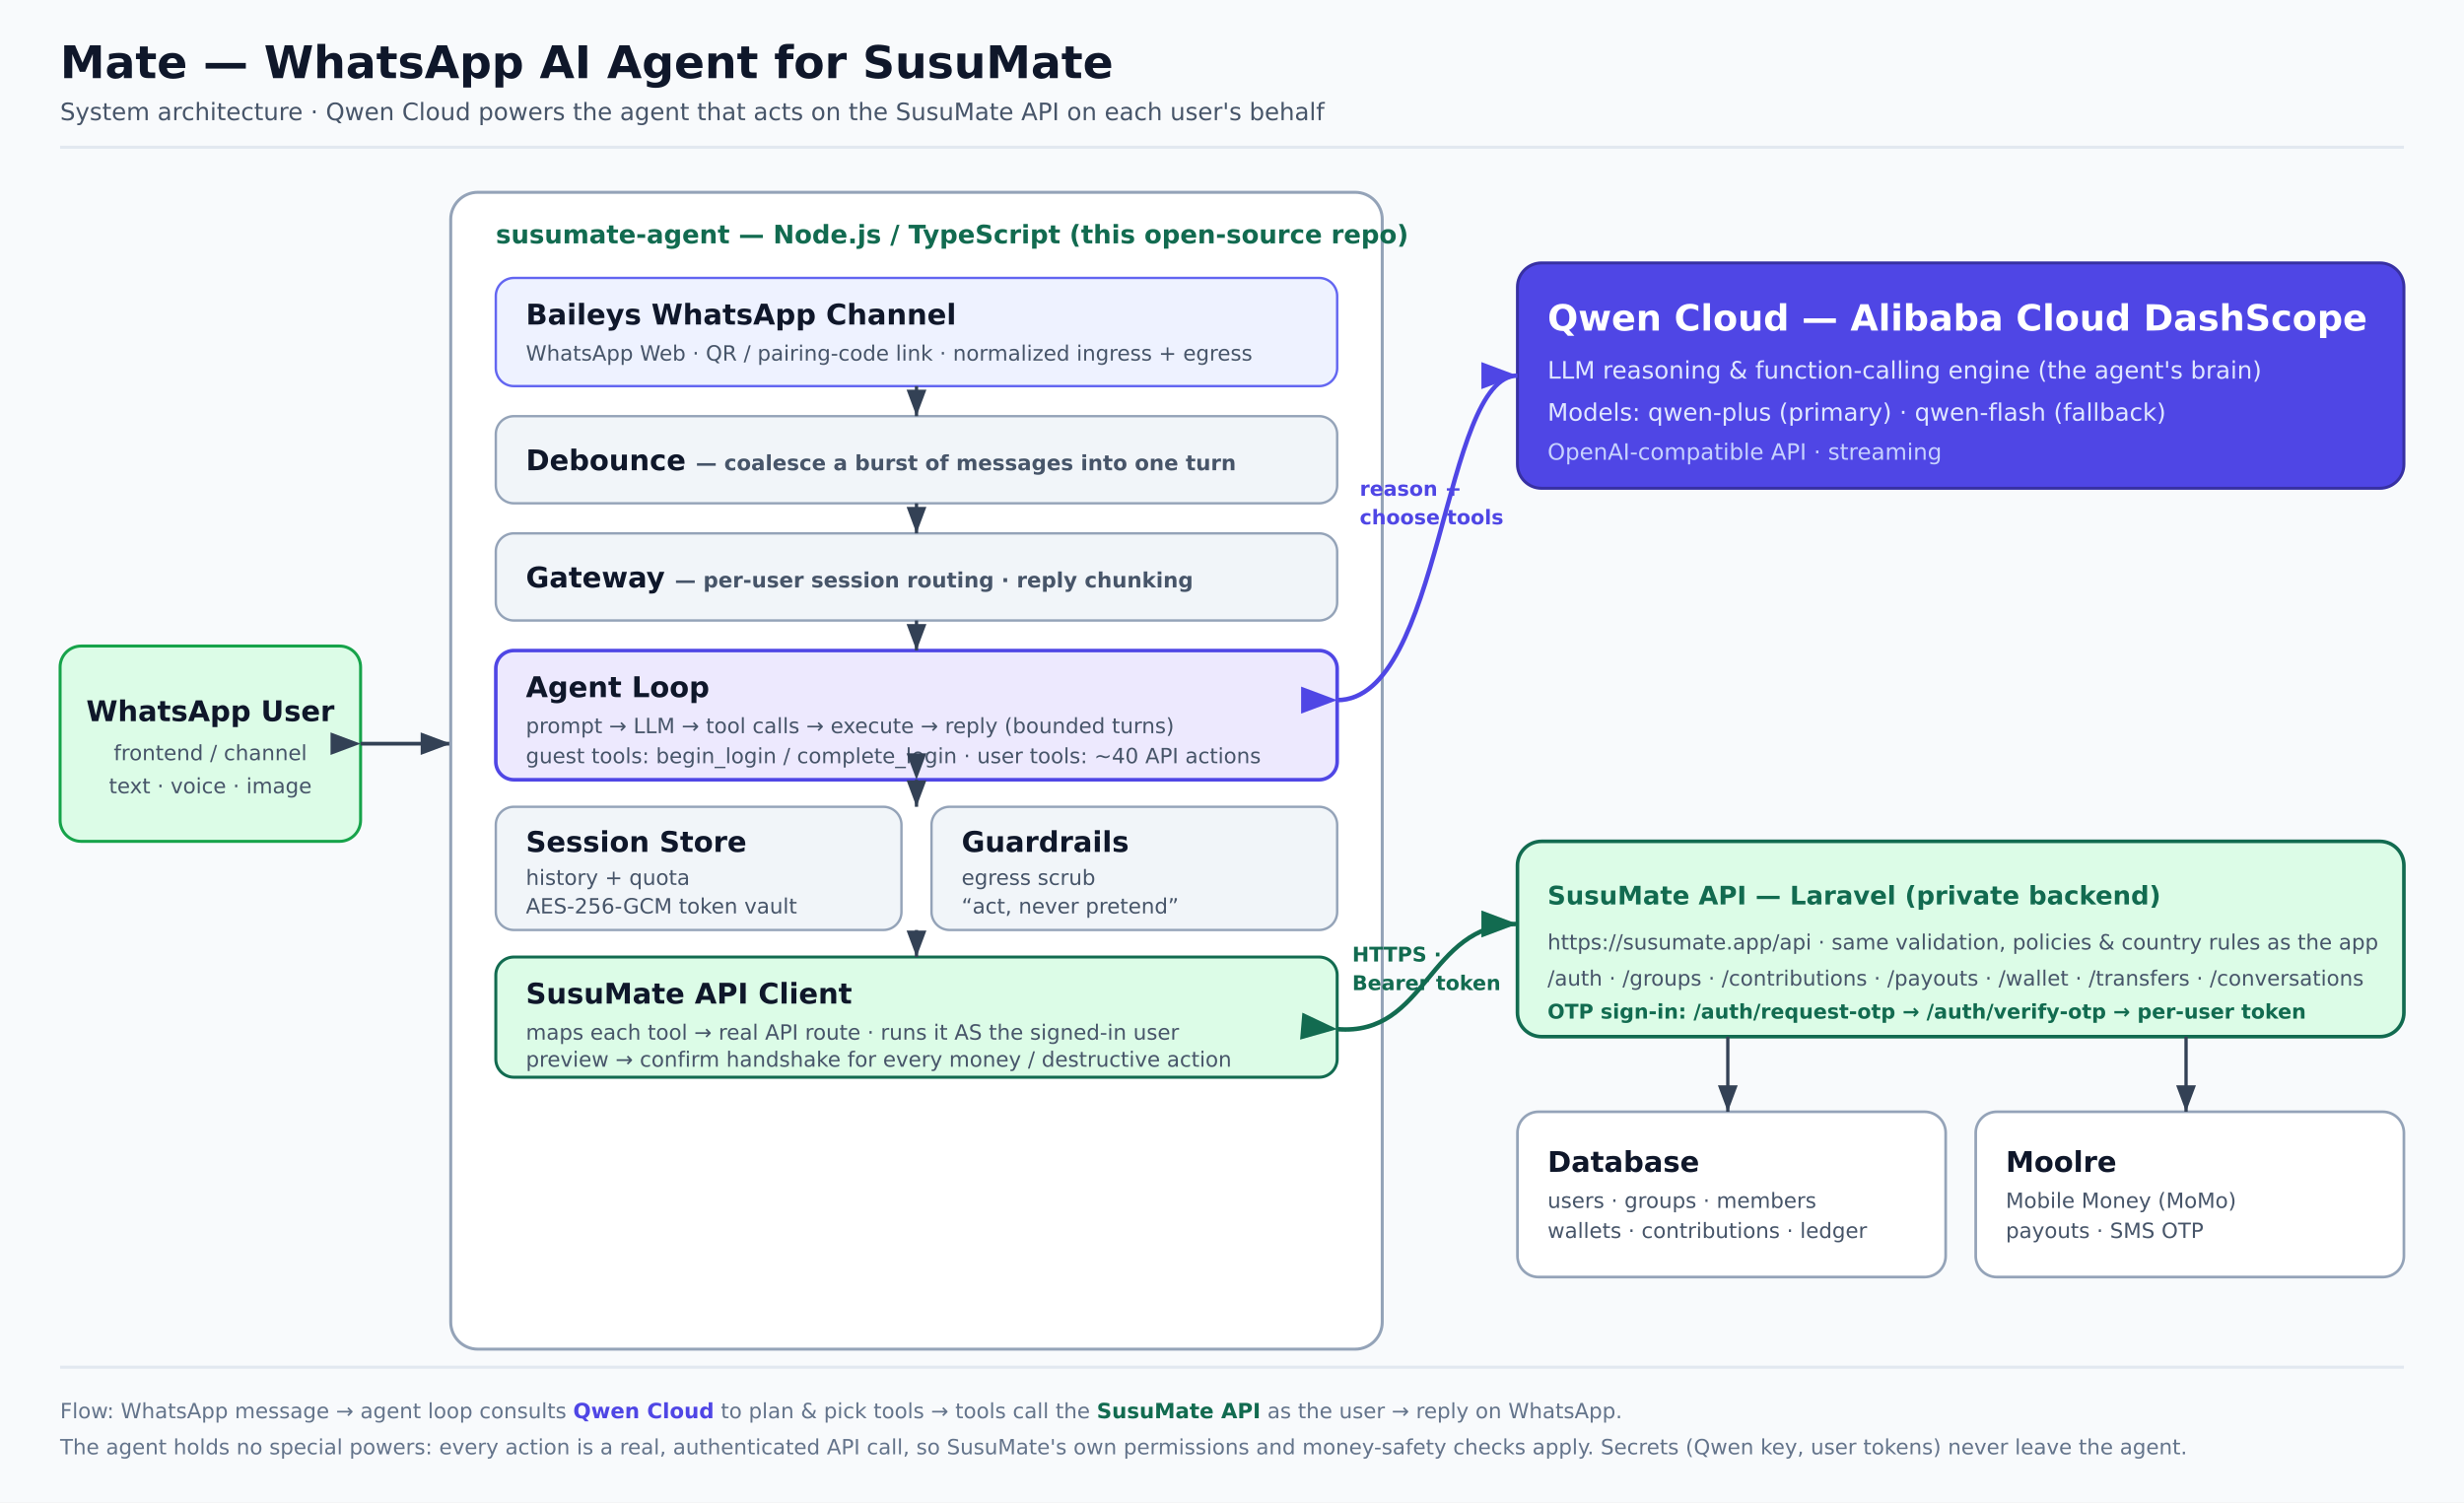
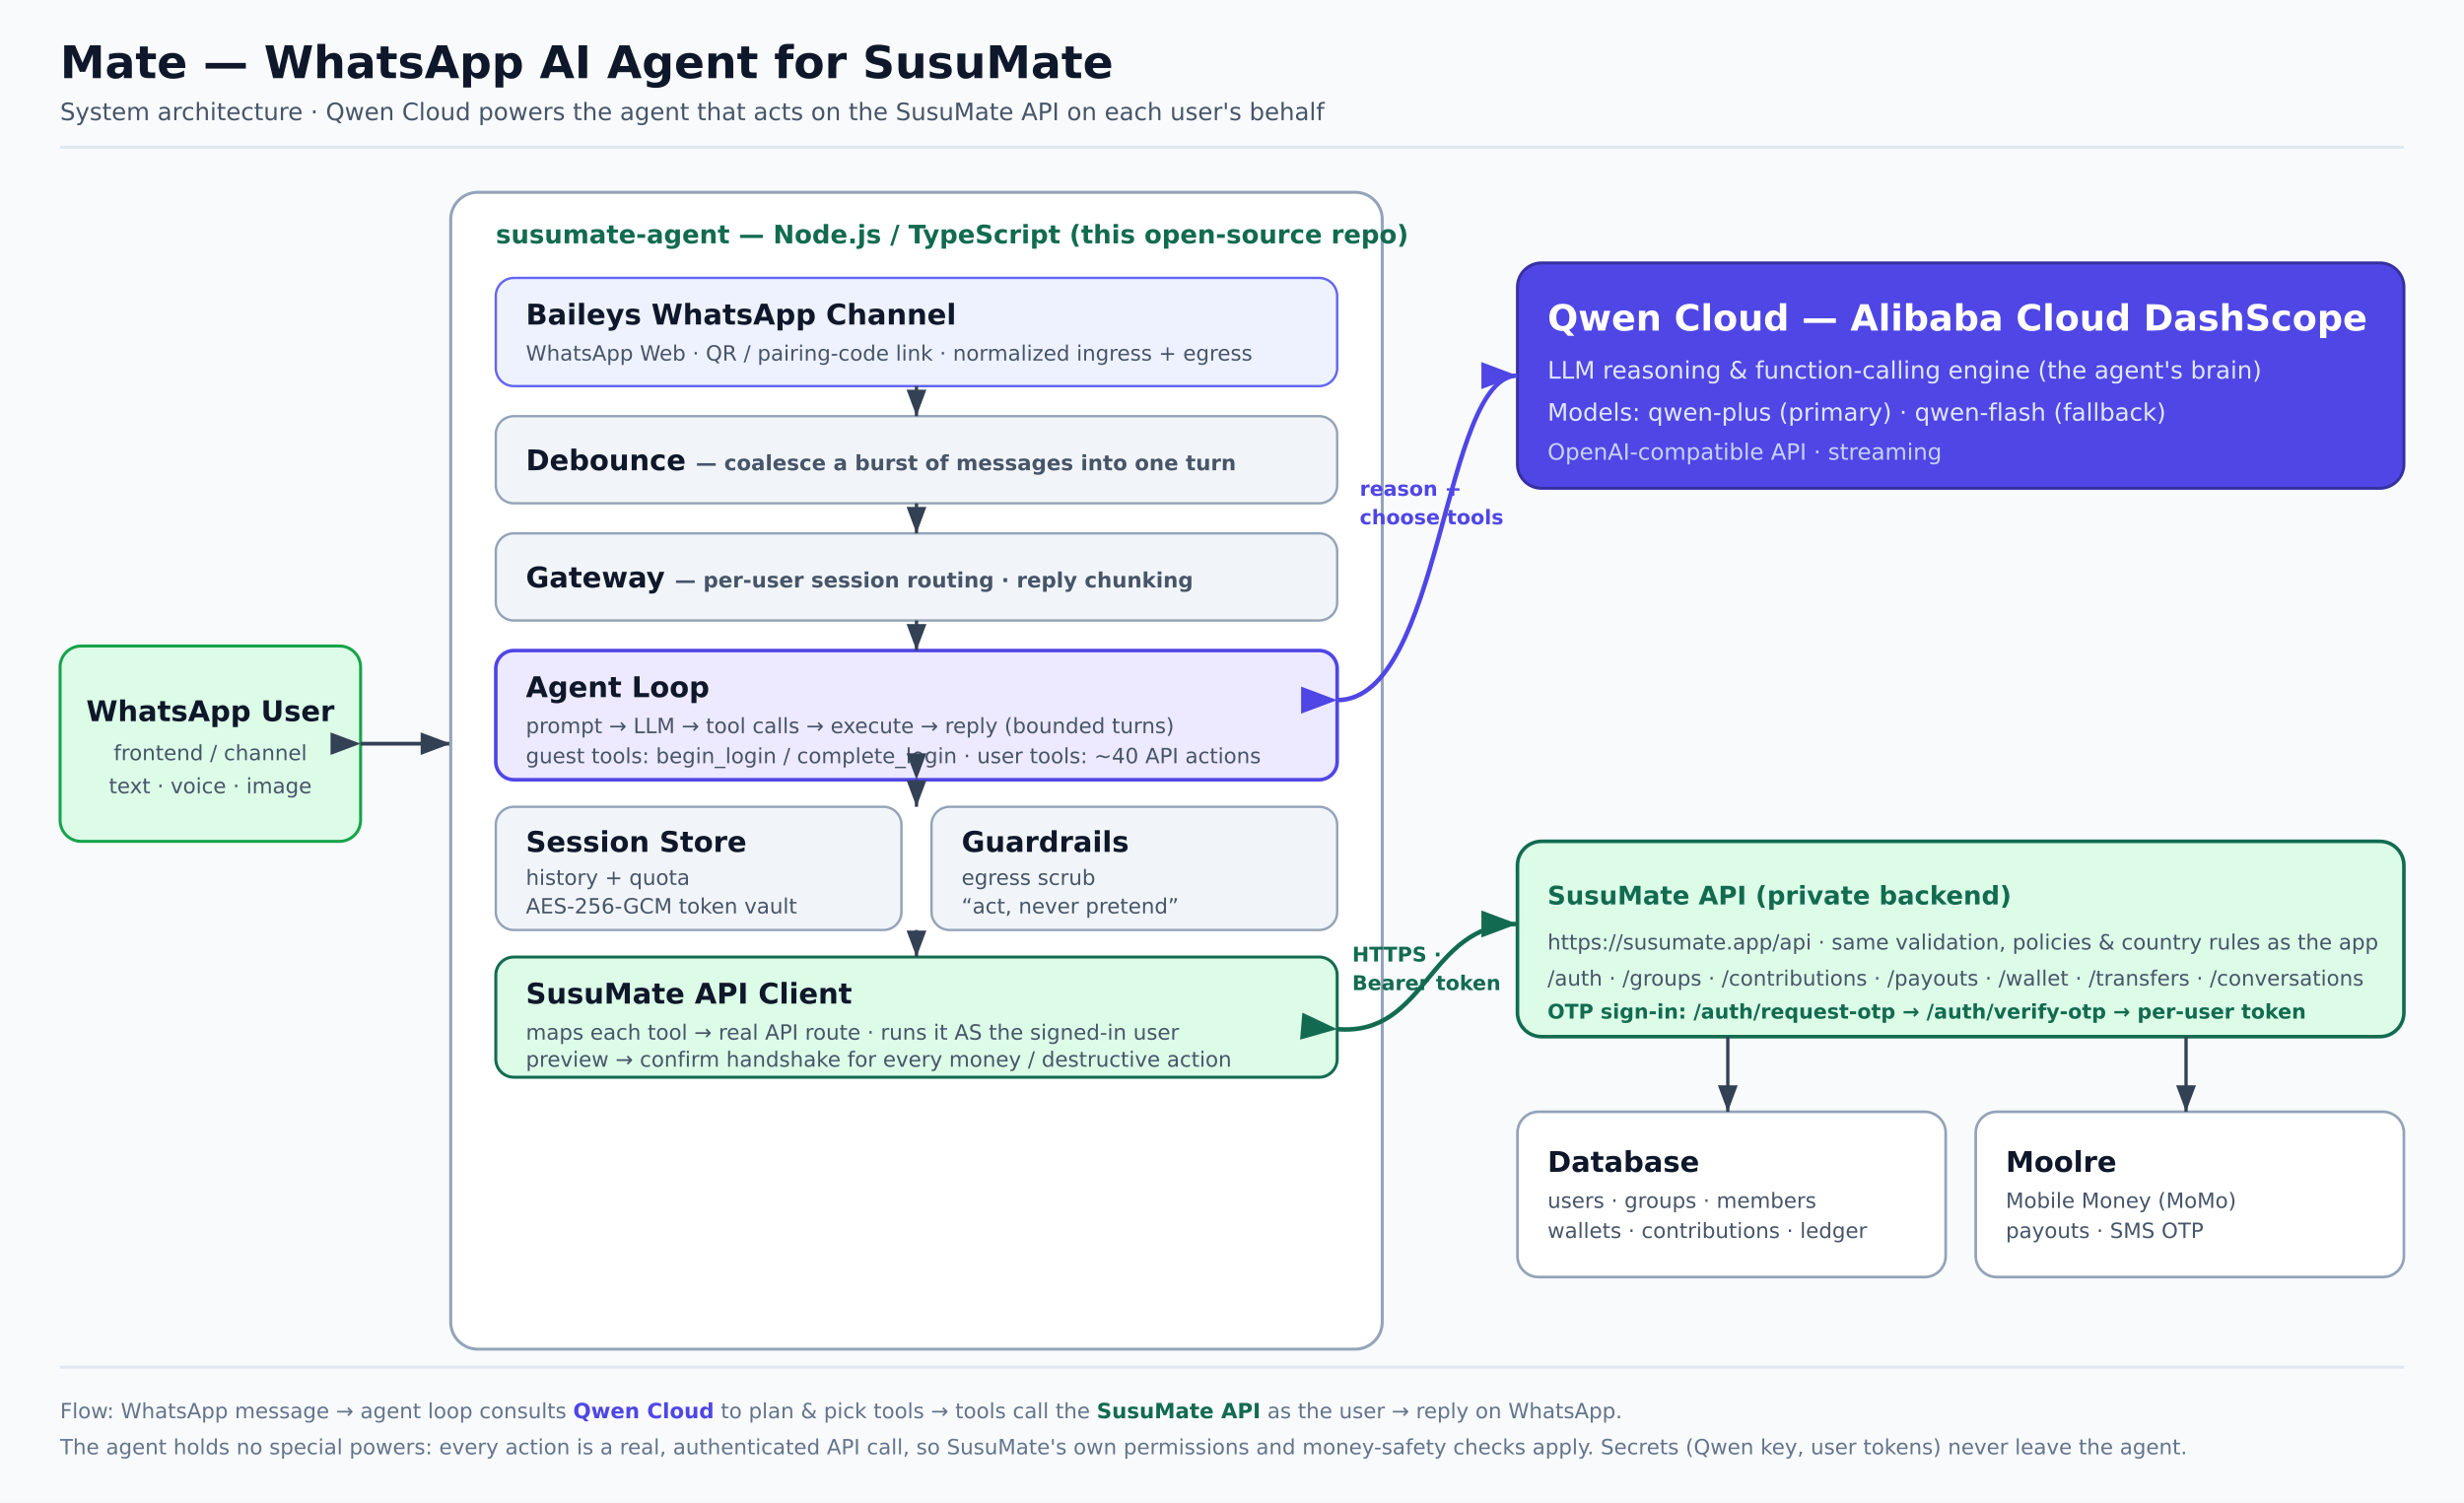
<svg xmlns="http://www.w3.org/2000/svg" width="1640" height="1000" viewBox="0 0 1640 1000" font-family="'Segoe UI','DejaVu Sans',Helvetica,Arial,sans-serif">
  <defs>
    <marker id="arrow" markerWidth="10" markerHeight="10" refX="8" refY="3" orient="auto" markerUnits="strokeWidth">
      <path d="M0,0 L8,3 L0,6 Z" fill="#334155" />
    </marker>
    <marker id="arrowI" markerWidth="10" markerHeight="10" refX="8" refY="3" orient="auto" markerUnits="strokeWidth">
      <path d="M0,0 L8,3 L0,6 Z" fill="#4f46e5" />
    </marker>
    <marker id="arrowG" markerWidth="10" markerHeight="10" refX="8" refY="3" orient="auto" markerUnits="strokeWidth">
      <path d="M0,0 L8,3 L0,6 Z" fill="#126b50" />
    </marker>
    <style>
      .title{font-size:30px;font-weight:700;fill:#0f172a}
      .sub{font-size:16px;fill:#475569}
      .box{font-size:19px;font-weight:600;fill:#0f172a}
      .boxsub{font-size:14px;fill:#475569}
      .grp{font-size:17px;font-weight:700;fill:#126b50}
      .lbl{font-size:13.5px;fill:#334155}
      .lblI{font-size:13.5px;font-weight:600;fill:#4f46e5}
      .lblG{font-size:13.5px;font-weight:600;fill:#126b50}
      .foot{font-size:14px;fill:#64748b}
    </style>
  </defs>
  <rect x="0" y="0" width="1640" height="1000" fill="#f8fafc" />
  <text x="40" y="52" class="title">Mate — WhatsApp AI Agent for SusuMate</text>
  <text x="40" y="80" class="sub">System architecture · Qwen Cloud powers the agent that acts on the SusuMate API on each user's behalf</text>
  <line x1="40" y1="98" x2="1600" y2="98" stroke="#e2e8f0" stroke-width="2" />
  <rect x="40" y="430" width="200" height="130" rx="14" fill="#dcfce7" stroke="#16a34a" stroke-width="2" />
  <text x="140" y="480" text-anchor="middle" class="box">WhatsApp User</text>
  <text x="140" y="506" text-anchor="middle" class="boxsub">frontend / channel</text>
  <text x="140" y="528" text-anchor="middle" class="boxsub">text · voice · image</text>
  <line x1="240" y1="495" x2="300" y2="495" stroke="#334155" stroke-width="2.5" marker-end="url(#arrow)" marker-start="url(#arrow)" />
  <rect x="300" y="128" width="620" height="770" rx="18" fill="#ffffff" stroke="#94a3b8" stroke-width="2" />
  <text x="330" y="162" class="grp">susumate-agent — Node.js / TypeScript  (this open-source repo)</text>
  <rect x="330" y="185" width="560" height="72" rx="12" fill="#eef2ff" stroke="#6366f1" stroke-width="1.6" />
  <text x="350" y="216" class="box">Baileys WhatsApp Channel</text>
  <text x="350" y="240" class="boxsub">WhatsApp Web · QR / pairing-code link · normalized ingress + egress</text>
  <rect x="330" y="277" width="560" height="58" rx="12" fill="#f1f5f9" stroke="#94a3b8" stroke-width="1.6" />
  <text x="350" y="313" class="box">Debounce <tspan class="boxsub">— coalesce a burst of messages into one turn</tspan>
  </text>
  <rect x="330" y="355" width="560" height="58" rx="12" fill="#f1f5f9" stroke="#94a3b8" stroke-width="1.6" />
  <text x="350" y="391" class="box">Gateway <tspan class="boxsub">— per-user session routing · reply chunking</tspan>
  </text>
  <rect x="330" y="433" width="560" height="86" rx="12" fill="#ede9fe" stroke="#4f46e5" stroke-width="2.4" />
  <text x="350" y="464" class="box">Agent Loop</text>
  <text x="350" y="488" class="boxsub">prompt → LLM → tool calls → execute → reply  (bounded turns)</text>
  <text x="350" y="508" class="boxsub">guest tools: begin_login / complete_login · user tools: ~40 API actions</text>
  <rect x="330" y="537" width="270" height="82" rx="12" fill="#f1f5f9" stroke="#94a3b8" stroke-width="1.6" />
  <text x="350" y="567" class="box">Session Store</text>
  <text x="350" y="589" class="boxsub">history + quota</text>
  <text x="350" y="608" class="boxsub">AES-256-GCM token vault</text>
  <rect x="620" y="537" width="270" height="82" rx="12" fill="#f1f5f9" stroke="#94a3b8" stroke-width="1.6" />
  <text x="640" y="567" class="box">Guardrails</text>
  <text x="640" y="589" class="boxsub">egress scrub</text>
  <text x="640" y="608" class="boxsub">“act, never pretend”</text>
  <rect x="330" y="637" width="560" height="80" rx="12" fill="#dcfce7" stroke="#126b50" stroke-width="2" />
  <text x="350" y="668" class="box">SusuMate API Client</text>
  <text x="350" y="692" class="boxsub">maps each tool → real API route · runs it AS the signed-in user</text>
  <text x="350" y="710" class="boxsub">preview → confirm handshake for every money / destructive action</text>
  <line x1="610" y1="257" x2="610" y2="277" stroke="#334155" stroke-width="2.2" marker-end="url(#arrow)" />
  <line x1="610" y1="335" x2="610" y2="355" stroke="#334155" stroke-width="2.2" marker-end="url(#arrow)" />
  <line x1="610" y1="413" x2="610" y2="433" stroke="#334155" stroke-width="2.2" marker-end="url(#arrow)" />
  <line x1="610" y1="519" x2="610" y2="537" stroke="#334155" stroke-width="2.2" marker-end="url(#arrow)" marker-start="url(#arrow)" />
  <line x1="610" y1="619" x2="610" y2="637" stroke="#334155" stroke-width="2.2" marker-end="url(#arrow)" />
  <rect x="1010" y="175" width="590" height="150" rx="16" fill="#4f46e5" stroke="#3730a3" stroke-width="2" />
  <text x="1030" y="220" fill="#ffffff" font-size="24" font-weight="700">Qwen Cloud — Alibaba Cloud DashScope</text>
  <text x="1030" y="252" fill="#e0e7ff" font-size="16">LLM reasoning &amp; function-calling engine (the agent's brain)</text>
  <text x="1030" y="280" fill="#e0e7ff" font-size="16">Models: qwen-plus (primary) · qwen-flash (fallback)</text>
  <text x="1030" y="306" fill="#c7d2fe" font-size="15">OpenAI-compatible API · streaming</text>
  <path d="M890 466 C 960 466, 960 250, 1010 250" fill="none" stroke="#4f46e5" stroke-width="3" marker-end="url(#arrowI)" marker-start="url(#arrowI)" />
  <text x="905" y="330" class="lblI">reason +</text>
  <text x="905" y="349" class="lblI">choose tools</text>
  <rect x="1010" y="560" width="590" height="130" rx="16" fill="#dcfce7" stroke="#126b50" stroke-width="2.4" />
-   <text x="1030" y="602" class="grp" font-size="22">SusuMate API — Laravel  (private backend)</text>
+   <text x="1030" y="602" class="grp" font-size="22">SusuMate API  (private backend)</text>
  <text x="1030" y="632" class="boxsub" font-size="15">https://susumate.app/api  ·  same validation, policies &amp; country rules as the app</text>
  <text x="1030" y="656" class="boxsub" font-size="15">/auth · /groups · /contributions · /payouts · /wallet · /transfers · /conversations</text>
  <text x="1030" y="678" class="lblG">OTP sign-in: /auth/request-otp → /auth/verify-otp → per-user token</text>
  <path d="M890 685 C 950 690, 950 615, 1010 615" fill="none" stroke="#126b50" stroke-width="3" marker-end="url(#arrowG)" marker-start="url(#arrowG)" />
  <text x="900" y="640" class="lblG">HTTPS ·</text>
  <text x="900" y="659" class="lblG">Bearer token</text>
  <rect x="1010" y="740" width="285" height="110" rx="14" fill="#ffffff" stroke="#94a3b8" stroke-width="1.8" />
  <text x="1030" y="780" class="box">Database</text>
  <text x="1030" y="804" class="boxsub">users · groups · members</text>
  <text x="1030" y="824" class="boxsub">wallets · contributions · ledger</text>
  <rect x="1315" y="740" width="285" height="110" rx="14" fill="#ffffff" stroke="#94a3b8" stroke-width="1.8" />
  <text x="1335" y="780" class="box">Moolre</text>
  <text x="1335" y="804" class="boxsub">Mobile Money (MoMo)</text>
  <text x="1335" y="824" class="boxsub">payouts · SMS OTP</text>
  <line x1="1150" y1="690" x2="1150" y2="740" stroke="#334155" stroke-width="2.2" marker-end="url(#arrow)" />
  <line x1="1455" y1="690" x2="1455" y2="740" stroke="#334155" stroke-width="2.2" marker-end="url(#arrow)" />
  <line x1="40" y1="910" x2="1600" y2="910" stroke="#e2e8f0" stroke-width="2" />
  <text x="40" y="944" class="foot">Flow: WhatsApp message → agent loop consults <tspan fill="#4f46e5" font-weight="700">Qwen Cloud</tspan> to plan &amp; pick tools → tools call the <tspan fill="#126b50" font-weight="700">SusuMate API</tspan> as the user → reply on WhatsApp.</text>
  <text x="40" y="968" class="foot">The agent holds no special powers: every action is a real, authenticated API call, so SusuMate's own permissions and money-safety checks apply. Secrets (Qwen key, user tokens) never leave the agent.</text>
</svg>
